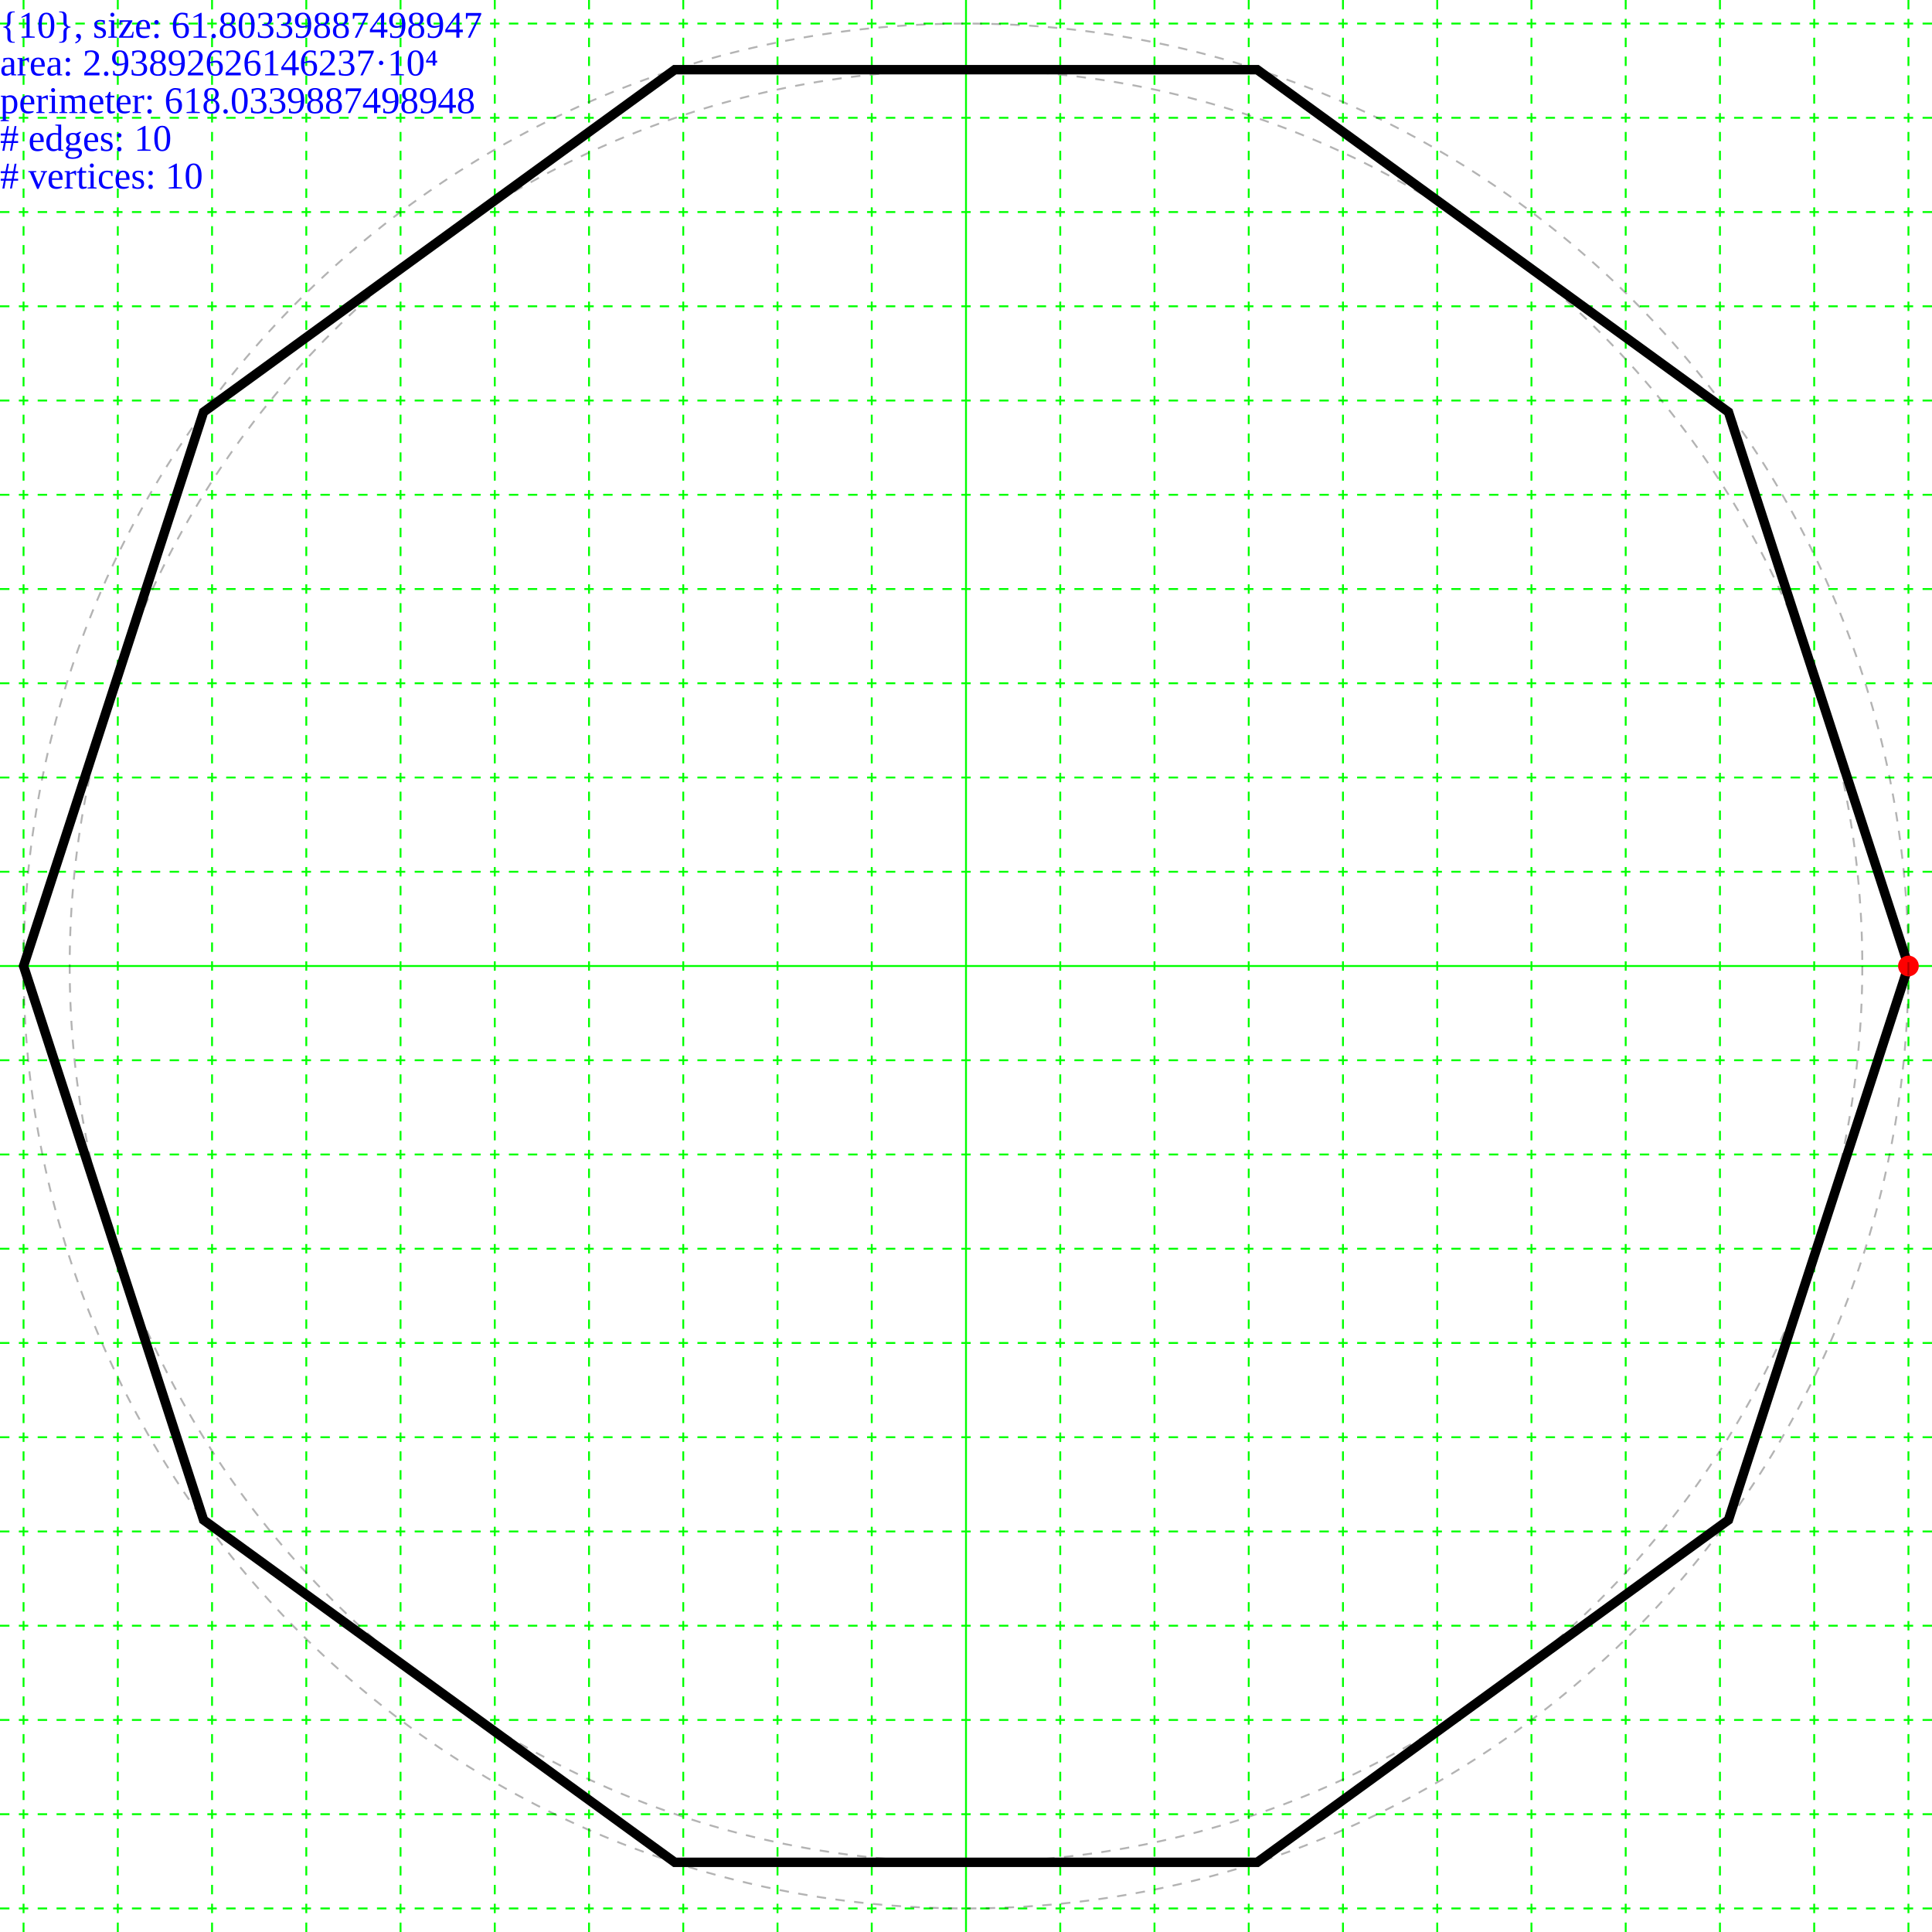
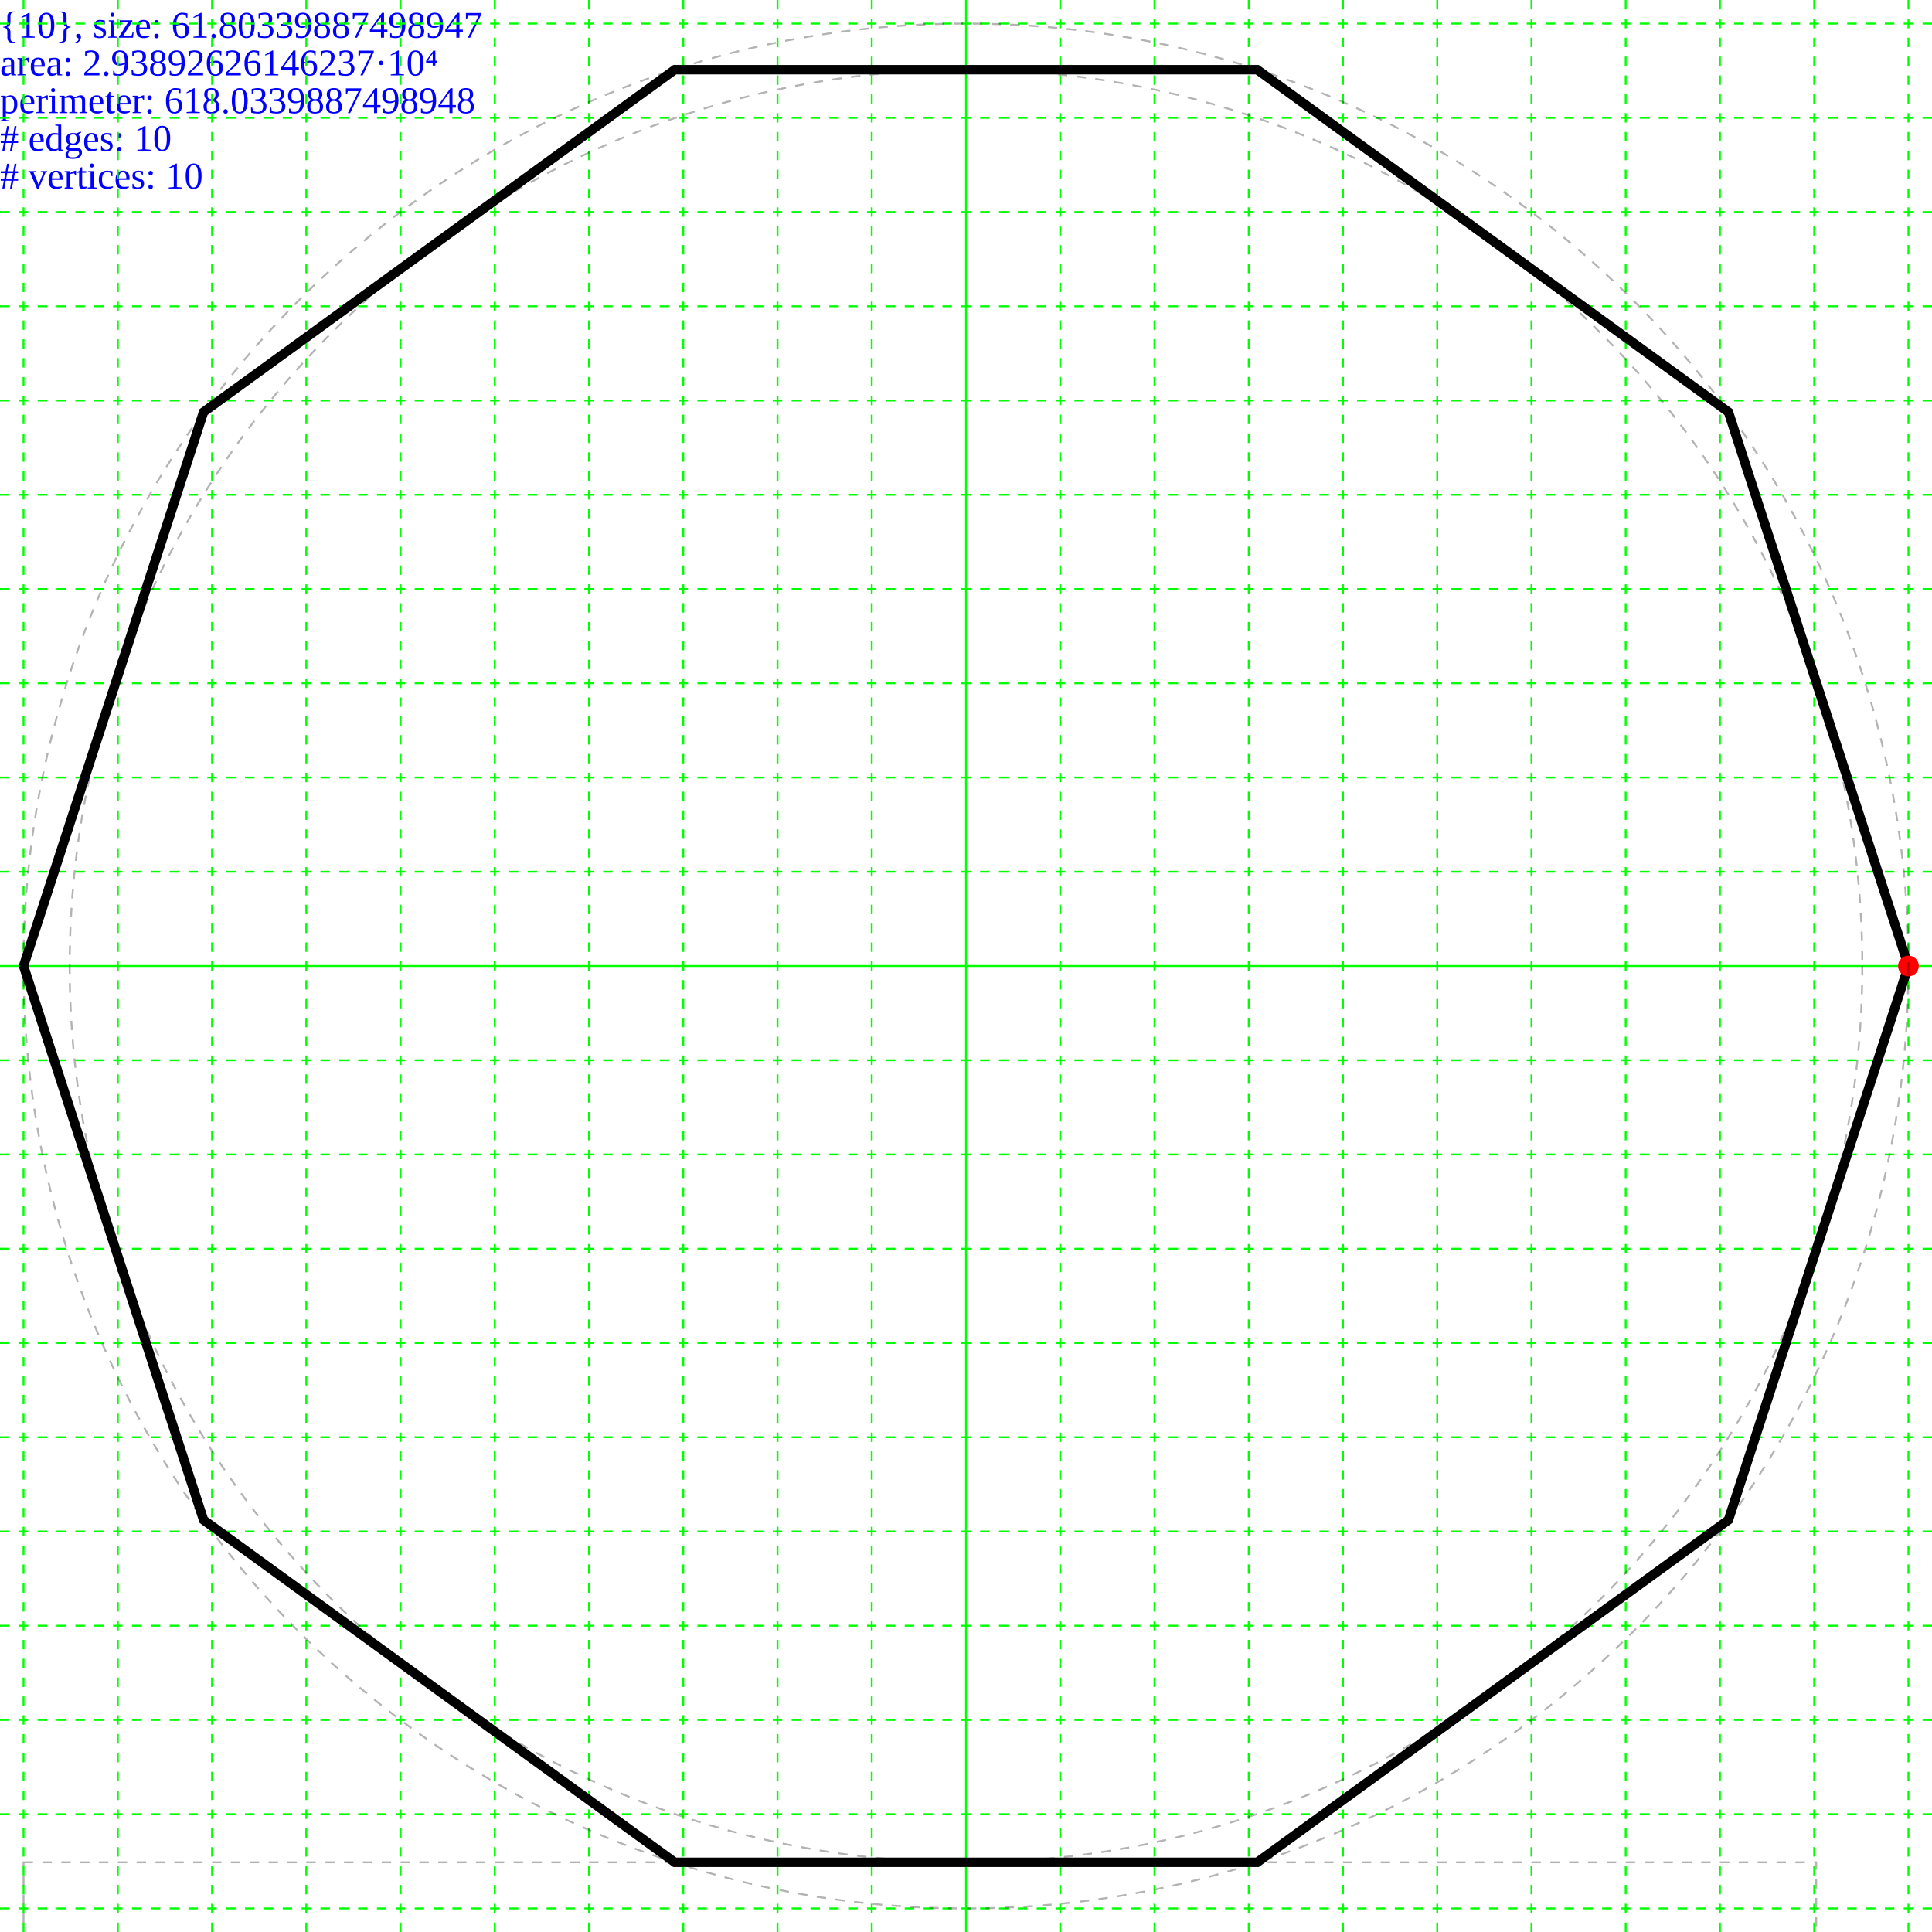
<svg xmlns="http://www.w3.org/2000/svg" height="205.0" width="205.0">
-   <g id="grid">
-     <line stroke="#00ff00" stroke-width="0.2" x1="102.5" x2="102.5" y1="0" y2="205.0" />
-     <line stroke="#00ff00" stroke-dasharray="1,1" stroke-width="0.2" x1="112.5" x2="112.5" y1="0" y2="205" />
-     <line stroke="#00ff00" stroke-dasharray="1,1" stroke-width="0.2" x1="92.5" x2="92.5" y1="0" y2="205" />
-     <line stroke="#00ff00" stroke-dasharray="1,1" stroke-width="0.2" x1="122.5" x2="122.5" y1="0" y2="205" />
-     <line stroke="#00ff00" stroke-dasharray="1,1" stroke-width="0.2" x1="82.5" x2="82.5" y1="0" y2="205" />
-     <line stroke="#00ff00" stroke-dasharray="1,1" stroke-width="0.2" x1="132.5" x2="132.5" y1="0" y2="205" />
-     <line stroke="#00ff00" stroke-dasharray="1,1" stroke-width="0.2" x1="72.5" x2="72.5" y1="0" y2="205" />
-     <line stroke="#00ff00" stroke-dasharray="1,1" stroke-width="0.2" x1="142.5" x2="142.5" y1="0" y2="205" />
-     <line stroke="#00ff00" stroke-dasharray="1,1" stroke-width="0.2" x1="62.5" x2="62.5" y1="0" y2="205" />
-     <line stroke="#00ff00" stroke-dasharray="1,1" stroke-width="0.2" x1="152.5" x2="152.5" y1="0" y2="205" />
-     <line stroke="#00ff00" stroke-dasharray="1,1" stroke-width="0.2" x1="52.5" x2="52.5" y1="0" y2="205" />
-     <line stroke="#00ff00" stroke-dasharray="1,1" stroke-width="0.2" x1="162.5" x2="162.5" y1="0" y2="205" />
-     <line stroke="#00ff00" stroke-dasharray="1,1" stroke-width="0.2" x1="42.5" x2="42.5" y1="0" y2="205" />
-     <line stroke="#00ff00" stroke-dasharray="1,1" stroke-width="0.2" x1="172.5" x2="172.5" y1="0" y2="205" />
-     <line stroke="#00ff00" stroke-dasharray="1,1" stroke-width="0.2" x1="32.5" x2="32.5" y1="0" y2="205" />
-     <line stroke="#00ff00" stroke-dasharray="1,1" stroke-width="0.2" x1="182.5" x2="182.5" y1="0" y2="205" />
-     <line stroke="#00ff00" stroke-dasharray="1,1" stroke-width="0.2" x1="22.5" x2="22.5" y1="0" y2="205" />
-     <line stroke="#00ff00" stroke-dasharray="1,1" stroke-width="0.2" x1="192.5" x2="192.5" y1="0" y2="205" />
-     <line stroke="#00ff00" stroke-dasharray="1,1" stroke-width="0.2" x1="12.5" x2="12.5" y1="0" y2="205" />
-     <line stroke="#00ff00" stroke-dasharray="1,1" stroke-width="0.2" x1="202.5" x2="202.5" y1="0" y2="205" />
-     <line stroke="#00ff00" stroke-dasharray="1,1" stroke-width="0.2" x1="2.5" x2="2.5" y1="0" y2="205" />
-     <line stroke="#00ff00" stroke-dasharray="1,1" stroke-width="0.2" x1="212.5" x2="212.5" y1="0" y2="205" />
-     <line stroke="#00ff00" stroke-dasharray="1,1" stroke-width="0.2" x1="-7.5" x2="-7.5" y1="0" y2="205" />
-     <line stroke="#00ff00" stroke-width="0.2" x1="0" x2="205.0" y1="102.5" y2="102.5" />
-     <line stroke="#00ff00" stroke-dasharray="1,1" stroke-width="0.2" x1="0" x2="205" y1="112.5" y2="112.5" />
-     <line stroke="#00ff00" stroke-dasharray="1,1" stroke-width="0.2" x1="0" x2="205" y1="92.5" y2="92.5" />
-     <line stroke="#00ff00" stroke-dasharray="1,1" stroke-width="0.2" x1="0" x2="205" y1="122.5" y2="122.5" />
-     <line stroke="#00ff00" stroke-dasharray="1,1" stroke-width="0.2" x1="0" x2="205" y1="82.5" y2="82.5" />
-     <line stroke="#00ff00" stroke-dasharray="1,1" stroke-width="0.2" x1="0" x2="205" y1="132.5" y2="132.5" />
-     <line stroke="#00ff00" stroke-dasharray="1,1" stroke-width="0.2" x1="0" x2="205" y1="72.5" y2="72.5" />
-     <line stroke="#00ff00" stroke-dasharray="1,1" stroke-width="0.2" x1="0" x2="205" y1="142.5" y2="142.5" />
-     <line stroke="#00ff00" stroke-dasharray="1,1" stroke-width="0.2" x1="0" x2="205" y1="62.5" y2="62.5" />
-     <line stroke="#00ff00" stroke-dasharray="1,1" stroke-width="0.2" x1="0" x2="205" y1="152.5" y2="152.5" />
-     <line stroke="#00ff00" stroke-dasharray="1,1" stroke-width="0.2" x1="0" x2="205" y1="52.5" y2="52.5" />
-     <line stroke="#00ff00" stroke-dasharray="1,1" stroke-width="0.2" x1="0" x2="205" y1="162.5" y2="162.5" />
-     <line stroke="#00ff00" stroke-dasharray="1,1" stroke-width="0.2" x1="0" x2="205" y1="42.5" y2="42.5" />
-     <line stroke="#00ff00" stroke-dasharray="1,1" stroke-width="0.2" x1="0" x2="205" y1="172.5" y2="172.5" />
-     <line stroke="#00ff00" stroke-dasharray="1,1" stroke-width="0.2" x1="0" x2="205" y1="32.5" y2="32.5" />
-     <line stroke="#00ff00" stroke-dasharray="1,1" stroke-width="0.2" x1="0" x2="205" y1="182.5" y2="182.5" />
-     <line stroke="#00ff00" stroke-dasharray="1,1" stroke-width="0.2" x1="0" x2="205" y1="22.5" y2="22.5" />
-     <line stroke="#00ff00" stroke-dasharray="1,1" stroke-width="0.2" x1="0" x2="205" y1="192.5" y2="192.5" />
-     <line stroke="#00ff00" stroke-dasharray="1,1" stroke-width="0.2" x1="0" x2="205" y1="12.5" y2="12.5" />
-     <line stroke="#00ff00" stroke-dasharray="1,1" stroke-width="0.2" x1="0" x2="205" y1="202.5" y2="202.5" />
-     <line stroke="#00ff00" stroke-dasharray="1,1" stroke-width="0.2" x1="0" x2="205" y1="2.5" y2="2.5" />
-     <line stroke="#00ff00" stroke-dasharray="1,1" stroke-width="0.2" x1="0" x2="205" y1="212.5" y2="212.5" />
-     <line stroke="#00ff00" stroke-dasharray="1,1" stroke-width="0.2" x1="0" x2="205" y1="-7.5" y2="-7.5" />
-     <line stroke="#00ff00" stroke-dasharray="1,1" stroke-width="0.2" x1="0" x2="205" y1="222.5" y2="222.5" />
-     <line stroke="#00ff00" stroke-dasharray="1,1" stroke-width="0.2" x1="0" x2="205" y1="-17.5" y2="-17.5" />
-     <line stroke="#00ff00" stroke-dasharray="1,1" stroke-width="0.2" x1="0" x2="205" y1="232.5" y2="232.5" />
-     <line stroke="#00ff00" stroke-dasharray="1,1" stroke-width="0.2" x1="0" x2="205" y1="-27.5" y2="-27.5" />
-     <line stroke="#00ff00" stroke-dasharray="1,1" stroke-width="0.2" x1="0" x2="205" y1="242.5" y2="242.5" />
-     <line stroke="#00ff00" stroke-dasharray="1,1" stroke-width="0.2" x1="0" x2="205" y1="-37.5" y2="-37.5" />
-     <line stroke="#00ff00" stroke-dasharray="1,1" stroke-width="0.2" x1="0" x2="205" y1="252.5" y2="252.5" />
-     <line stroke="#00ff00" stroke-dasharray="1,1" stroke-width="0.2" x1="0" x2="205" y1="-47.5" y2="-47.5" />
-     <line stroke="#00ff00" stroke-dasharray="1,1" stroke-width="0.2" x1="0" x2="205" y1="262.5" y2="262.5" />
-     <line stroke="#00ff00" stroke-dasharray="1,1" stroke-width="0.2" x1="0" x2="205" y1="-57.5" y2="-57.5" />
-     <line stroke="#00ff00" stroke-dasharray="1,1" stroke-width="0.2" x1="0" x2="205" y1="272.5" y2="272.5" />
-     <line stroke="#00ff00" stroke-dasharray="1,1" stroke-width="0.2" x1="0" x2="205" y1="-67.5" y2="-67.5" />
-     <line stroke="#00ff00" stroke-dasharray="1,1" stroke-width="0.2" x1="0" x2="205" y1="282.5" y2="282.5" />
-     <line stroke="#00ff00" stroke-dasharray="1,1" stroke-width="0.2" x1="0" x2="205" y1="-77.5" y2="-77.5" />
-     <line stroke="#00ff00" stroke-dasharray="1,1" stroke-width="0.2" x1="0" x2="205" y1="292.5" y2="292.5" />
-     <line stroke="#00ff00" stroke-dasharray="1,1" stroke-width="0.2" x1="0" x2="205" y1="-87.5" y2="-87.5" />
-     <line stroke="#00ff00" stroke-dasharray="1,1" stroke-width="0.2" x1="0" x2="205" y1="302.5" y2="302.5" />
-     <line stroke="#00ff00" stroke-dasharray="1,1" stroke-width="0.2" x1="0" x2="205" y1="-97.5" y2="-97.5" />
-     <line stroke="#00ff00" stroke-dasharray="1,1" stroke-width="0.2" x1="0" x2="205" y1="312.5" y2="312.5" />
-     <line stroke="#00ff00" stroke-dasharray="1,1" stroke-width="0.2" x1="0" x2="205" y1="-107.5" y2="-107.5" />
-   </g>
  <g>
    <text fill="blue" font-size="4.0" id="info" x="0" y="0">
      <tspan dy="4.0" x="0">{10}, size: 61.80339887498947</tspan>
      <tspan dy="4.0" x="0">area: 2.93892626146237·10⁴</tspan>
      <tspan dy="4.0" x="0">perimeter: 618.0339887498948</tspan>
      <tspan dy="4.0" x="0"># edges: 10</tspan>
      <tspan dy="4.0" x="0"># vertices: 10</tspan>
    </text>
  </g>
-   <g>
-     <polygon fill="none" points="202.5,102.5 183.402,161.279 133.402,197.606 71.598,197.606 21.598,161.279 2.5,102.5 21.598,43.721 71.598,7.394 133.402,7.394 183.402,43.721" stroke="black" stroke-width="1" />
-     <circle cx="202.5" cy="102.5" fill="#ff0000" r="1.1" />
-     <circle cx="102.5" cy="102.5" fill="none" r="95.106" stroke="black" stroke-dasharray="1,1" stroke-opacity="0.3" stroke-width="0.2" />
-     <circle cx="102.5" cy="102.5" fill="none" r="100" stroke="black" stroke-dasharray="1,1" stroke-opacity="0.3" stroke-width="0.2" />
+   <g transform="translate(102.5,102.5)">
+     <g id="grid">
+       <line stroke="#00ff00" stroke-width="0.2" x1="0" x2="0" y1="-102.5" y2="102.5" />
+       <line stroke="#00ff00" stroke-dasharray="1,1" stroke-width="0.2" x1="10.0" x2="10.0" y1="-102.5" y2="102.5" />
+       <line stroke="#00ff00" stroke-dasharray="1,1" stroke-width="0.2" x1="-10.0" x2="-10.0" y1="-102.5" y2="102.5" />
+       <line stroke="#00ff00" stroke-dasharray="1,1" stroke-width="0.2" x1="20.0" x2="20.0" y1="-102.5" y2="102.5" />
+       <line stroke="#00ff00" stroke-dasharray="1,1" stroke-width="0.2" x1="-20.0" x2="-20.0" y1="-102.5" y2="102.5" />
+       <line stroke="#00ff00" stroke-dasharray="1,1" stroke-width="0.2" x1="30.0" x2="30.0" y1="-102.5" y2="102.5" />
+       <line stroke="#00ff00" stroke-dasharray="1,1" stroke-width="0.2" x1="-30.0" x2="-30.0" y1="-102.5" y2="102.5" />
+       <line stroke="#00ff00" stroke-dasharray="1,1" stroke-width="0.2" x1="40.0" x2="40.0" y1="-102.5" y2="102.5" />
+       <line stroke="#00ff00" stroke-dasharray="1,1" stroke-width="0.2" x1="-40.0" x2="-40.0" y1="-102.5" y2="102.5" />
+       <line stroke="#00ff00" stroke-dasharray="1,1" stroke-width="0.2" x1="50.0" x2="50.0" y1="-102.5" y2="102.5" />
+       <line stroke="#00ff00" stroke-dasharray="1,1" stroke-width="0.2" x1="-50.0" x2="-50.0" y1="-102.5" y2="102.5" />
+       <line stroke="#00ff00" stroke-dasharray="1,1" stroke-width="0.2" x1="60.0" x2="60.0" y1="-102.5" y2="102.5" />
+       <line stroke="#00ff00" stroke-dasharray="1,1" stroke-width="0.2" x1="-60.0" x2="-60.0" y1="-102.5" y2="102.5" />
+       <line stroke="#00ff00" stroke-dasharray="1,1" stroke-width="0.2" x1="70.0" x2="70.0" y1="-102.5" y2="102.5" />
+       <line stroke="#00ff00" stroke-dasharray="1,1" stroke-width="0.2" x1="-70.0" x2="-70.0" y1="-102.5" y2="102.5" />
+       <line stroke="#00ff00" stroke-dasharray="1,1" stroke-width="0.2" x1="80.0" x2="80.0" y1="-102.5" y2="102.5" />
+       <line stroke="#00ff00" stroke-dasharray="1,1" stroke-width="0.2" x1="-80.0" x2="-80.0" y1="-102.5" y2="102.5" />
+       <line stroke="#00ff00" stroke-dasharray="1,1" stroke-width="0.2" x1="90.0" x2="90.0" y1="-102.5" y2="102.5" />
+       <line stroke="#00ff00" stroke-dasharray="1,1" stroke-width="0.2" x1="-90.0" x2="-90.0" y1="-102.5" y2="102.5" />
+       <line stroke="#00ff00" stroke-dasharray="1,1" stroke-width="0.2" x1="100.0" x2="100.0" y1="-102.5" y2="102.5" />
+       <line stroke="#00ff00" stroke-dasharray="1,1" stroke-width="0.2" x1="-100.0" x2="-100.0" y1="-102.5" y2="102.5" />
+       <line stroke="#00ff00" stroke-dasharray="1,1" stroke-width="0.2" x1="110.0" x2="110.0" y1="-102.5" y2="102.5" />
+       <line stroke="#00ff00" stroke-dasharray="1,1" stroke-width="0.2" x1="-110.0" x2="-110.0" y1="-102.5" y2="102.5" />
+       <line stroke="#00ff00" stroke-width="0.2" x1="-102.5" x2="102.5" y1="0" y2="0" />
+       <line stroke="#00ff00" stroke-dasharray="1,1" stroke-width="0.2" x1="-102.5" x2="102.5" y1="10.0" y2="10.0" />
+       <line stroke="#00ff00" stroke-dasharray="1,1" stroke-width="0.2" x1="-102.5" x2="102.5" y1="-10.0" y2="-10.0" />
+       <line stroke="#00ff00" stroke-dasharray="1,1" stroke-width="0.2" x1="-102.5" x2="102.5" y1="20.0" y2="20.0" />
+       <line stroke="#00ff00" stroke-dasharray="1,1" stroke-width="0.2" x1="-102.5" x2="102.5" y1="-20.0" y2="-20.0" />
+       <line stroke="#00ff00" stroke-dasharray="1,1" stroke-width="0.2" x1="-102.5" x2="102.5" y1="30.0" y2="30.0" />
+       <line stroke="#00ff00" stroke-dasharray="1,1" stroke-width="0.2" x1="-102.5" x2="102.5" y1="-30.0" y2="-30.0" />
+       <line stroke="#00ff00" stroke-dasharray="1,1" stroke-width="0.2" x1="-102.5" x2="102.5" y1="40.0" y2="40.0" />
+       <line stroke="#00ff00" stroke-dasharray="1,1" stroke-width="0.2" x1="-102.5" x2="102.5" y1="-40.0" y2="-40.0" />
+       <line stroke="#00ff00" stroke-dasharray="1,1" stroke-width="0.2" x1="-102.5" x2="102.5" y1="50.0" y2="50.0" />
+       <line stroke="#00ff00" stroke-dasharray="1,1" stroke-width="0.2" x1="-102.5" x2="102.5" y1="-50.0" y2="-50.0" />
+       <line stroke="#00ff00" stroke-dasharray="1,1" stroke-width="0.2" x1="-102.5" x2="102.5" y1="60.0" y2="60.0" />
+       <line stroke="#00ff00" stroke-dasharray="1,1" stroke-width="0.2" x1="-102.5" x2="102.5" y1="-60.0" y2="-60.0" />
+       <line stroke="#00ff00" stroke-dasharray="1,1" stroke-width="0.2" x1="-102.5" x2="102.5" y1="70.0" y2="70.0" />
+       <line stroke="#00ff00" stroke-dasharray="1,1" stroke-width="0.2" x1="-102.5" x2="102.5" y1="-70.0" y2="-70.0" />
+       <line stroke="#00ff00" stroke-dasharray="1,1" stroke-width="0.2" x1="-102.5" x2="102.5" y1="80.0" y2="80.0" />
+       <line stroke="#00ff00" stroke-dasharray="1,1" stroke-width="0.2" x1="-102.5" x2="102.5" y1="-80.0" y2="-80.0" />
+       <line stroke="#00ff00" stroke-dasharray="1,1" stroke-width="0.2" x1="-102.5" x2="102.5" y1="90.0" y2="90.0" />
+       <line stroke="#00ff00" stroke-dasharray="1,1" stroke-width="0.2" x1="-102.5" x2="102.5" y1="-90.0" y2="-90.0" />
+       <line stroke="#00ff00" stroke-dasharray="1,1" stroke-width="0.2" x1="-102.5" x2="102.5" y1="100.0" y2="100.0" />
+       <line stroke="#00ff00" stroke-dasharray="1,1" stroke-width="0.2" x1="-102.5" x2="102.5" y1="-100.0" y2="-100.0" />
+       <line stroke="#00ff00" stroke-dasharray="1,1" stroke-width="0.2" x1="-102.5" x2="102.5" y1="110.0" y2="110.0" />
+       <line stroke="#00ff00" stroke-dasharray="1,1" stroke-width="0.2" x1="-102.5" x2="102.5" y1="-110.0" y2="-110.0" />
+       <line stroke="#00ff00" stroke-dasharray="1,1" stroke-width="0.2" x1="-102.5" x2="102.5" y1="120.0" y2="120.0" />
+       <line stroke="#00ff00" stroke-dasharray="1,1" stroke-width="0.2" x1="-102.5" x2="102.5" y1="-120.0" y2="-120.0" />
+       <line stroke="#00ff00" stroke-dasharray="1,1" stroke-width="0.2" x1="-102.5" x2="102.5" y1="130.0" y2="130.0" />
+       <line stroke="#00ff00" stroke-dasharray="1,1" stroke-width="0.2" x1="-102.5" x2="102.5" y1="-130.0" y2="-130.0" />
+       <line stroke="#00ff00" stroke-dasharray="1,1" stroke-width="0.2" x1="-102.5" x2="102.5" y1="140.0" y2="140.0" />
+       <line stroke="#00ff00" stroke-dasharray="1,1" stroke-width="0.2" x1="-102.5" x2="102.5" y1="-140.0" y2="-140.0" />
+       <line stroke="#00ff00" stroke-dasharray="1,1" stroke-width="0.2" x1="-102.5" x2="102.5" y1="150.0" y2="150.0" />
+       <line stroke="#00ff00" stroke-dasharray="1,1" stroke-width="0.2" x1="-102.5" x2="102.5" y1="-150.0" y2="-150.0" />
+       <line stroke="#00ff00" stroke-dasharray="1,1" stroke-width="0.2" x1="-102.5" x2="102.5" y1="160.0" y2="160.0" />
+       <line stroke="#00ff00" stroke-dasharray="1,1" stroke-width="0.2" x1="-102.5" x2="102.5" y1="-160.0" y2="-160.0" />
+       <line stroke="#00ff00" stroke-dasharray="1,1" stroke-width="0.2" x1="-102.5" x2="102.5" y1="170.0" y2="170.0" />
+       <line stroke="#00ff00" stroke-dasharray="1,1" stroke-width="0.2" x1="-102.5" x2="102.5" y1="-170.0" y2="-170.0" />
+       <line stroke="#00ff00" stroke-dasharray="1,1" stroke-width="0.2" x1="-102.5" x2="102.5" y1="180.0" y2="180.0" />
+       <line stroke="#00ff00" stroke-dasharray="1,1" stroke-width="0.2" x1="-102.5" x2="102.5" y1="-180.0" y2="-180.0" />
+       <line stroke="#00ff00" stroke-dasharray="1,1" stroke-width="0.2" x1="-102.5" x2="102.5" y1="190.0" y2="190.0" />
+       <line stroke="#00ff00" stroke-dasharray="1,1" stroke-width="0.2" x1="-102.5" x2="102.5" y1="-190.0" y2="-190.0" />
+       <line stroke="#00ff00" stroke-dasharray="1,1" stroke-width="0.2" x1="-102.5" x2="102.5" y1="200.0" y2="200.0" />
+       <line stroke="#00ff00" stroke-dasharray="1,1" stroke-width="0.2" x1="-102.5" x2="102.5" y1="-200.0" y2="-200.0" />
+       <line stroke="#00ff00" stroke-dasharray="1,1" stroke-width="0.2" x1="-102.5" x2="102.5" y1="210.0" y2="210.0" />
+       <line stroke="#00ff00" stroke-dasharray="1,1" stroke-width="0.2" x1="-102.5" x2="102.5" y1="-210.0" y2="-210.0" />
+     </g>
+     <g>
+       <polygon fill="none" points="100,0.0 80.902,58.779 30.902,95.106 -30.902,95.106 -80.902,58.779 -100,1.224646799147353E-14 -80.902,-58.779 -30.902,-95.106 30.902,-95.106 80.902,-58.779" stroke="black" stroke-width="1" />
+       <circle cx="100" cy="0.0" fill="#ff0000" r="1.1" />
+       <circle fill="none" r="95.106" stroke="black" stroke-dasharray="1,1" stroke-opacity="0.3" stroke-width="0.2" />
+       <circle fill="none" r="100" stroke="black" stroke-dasharray="1,1" stroke-opacity="0.3" stroke-width="0.2" />
+       <rect fill="none" height="200" stroke="black" stroke-dasharray="1,1" stroke-opacity="0.3" stroke-width="0.2" width="190.211" x="-100" y="95.106" />
+     </g>
  </g>
</svg>
